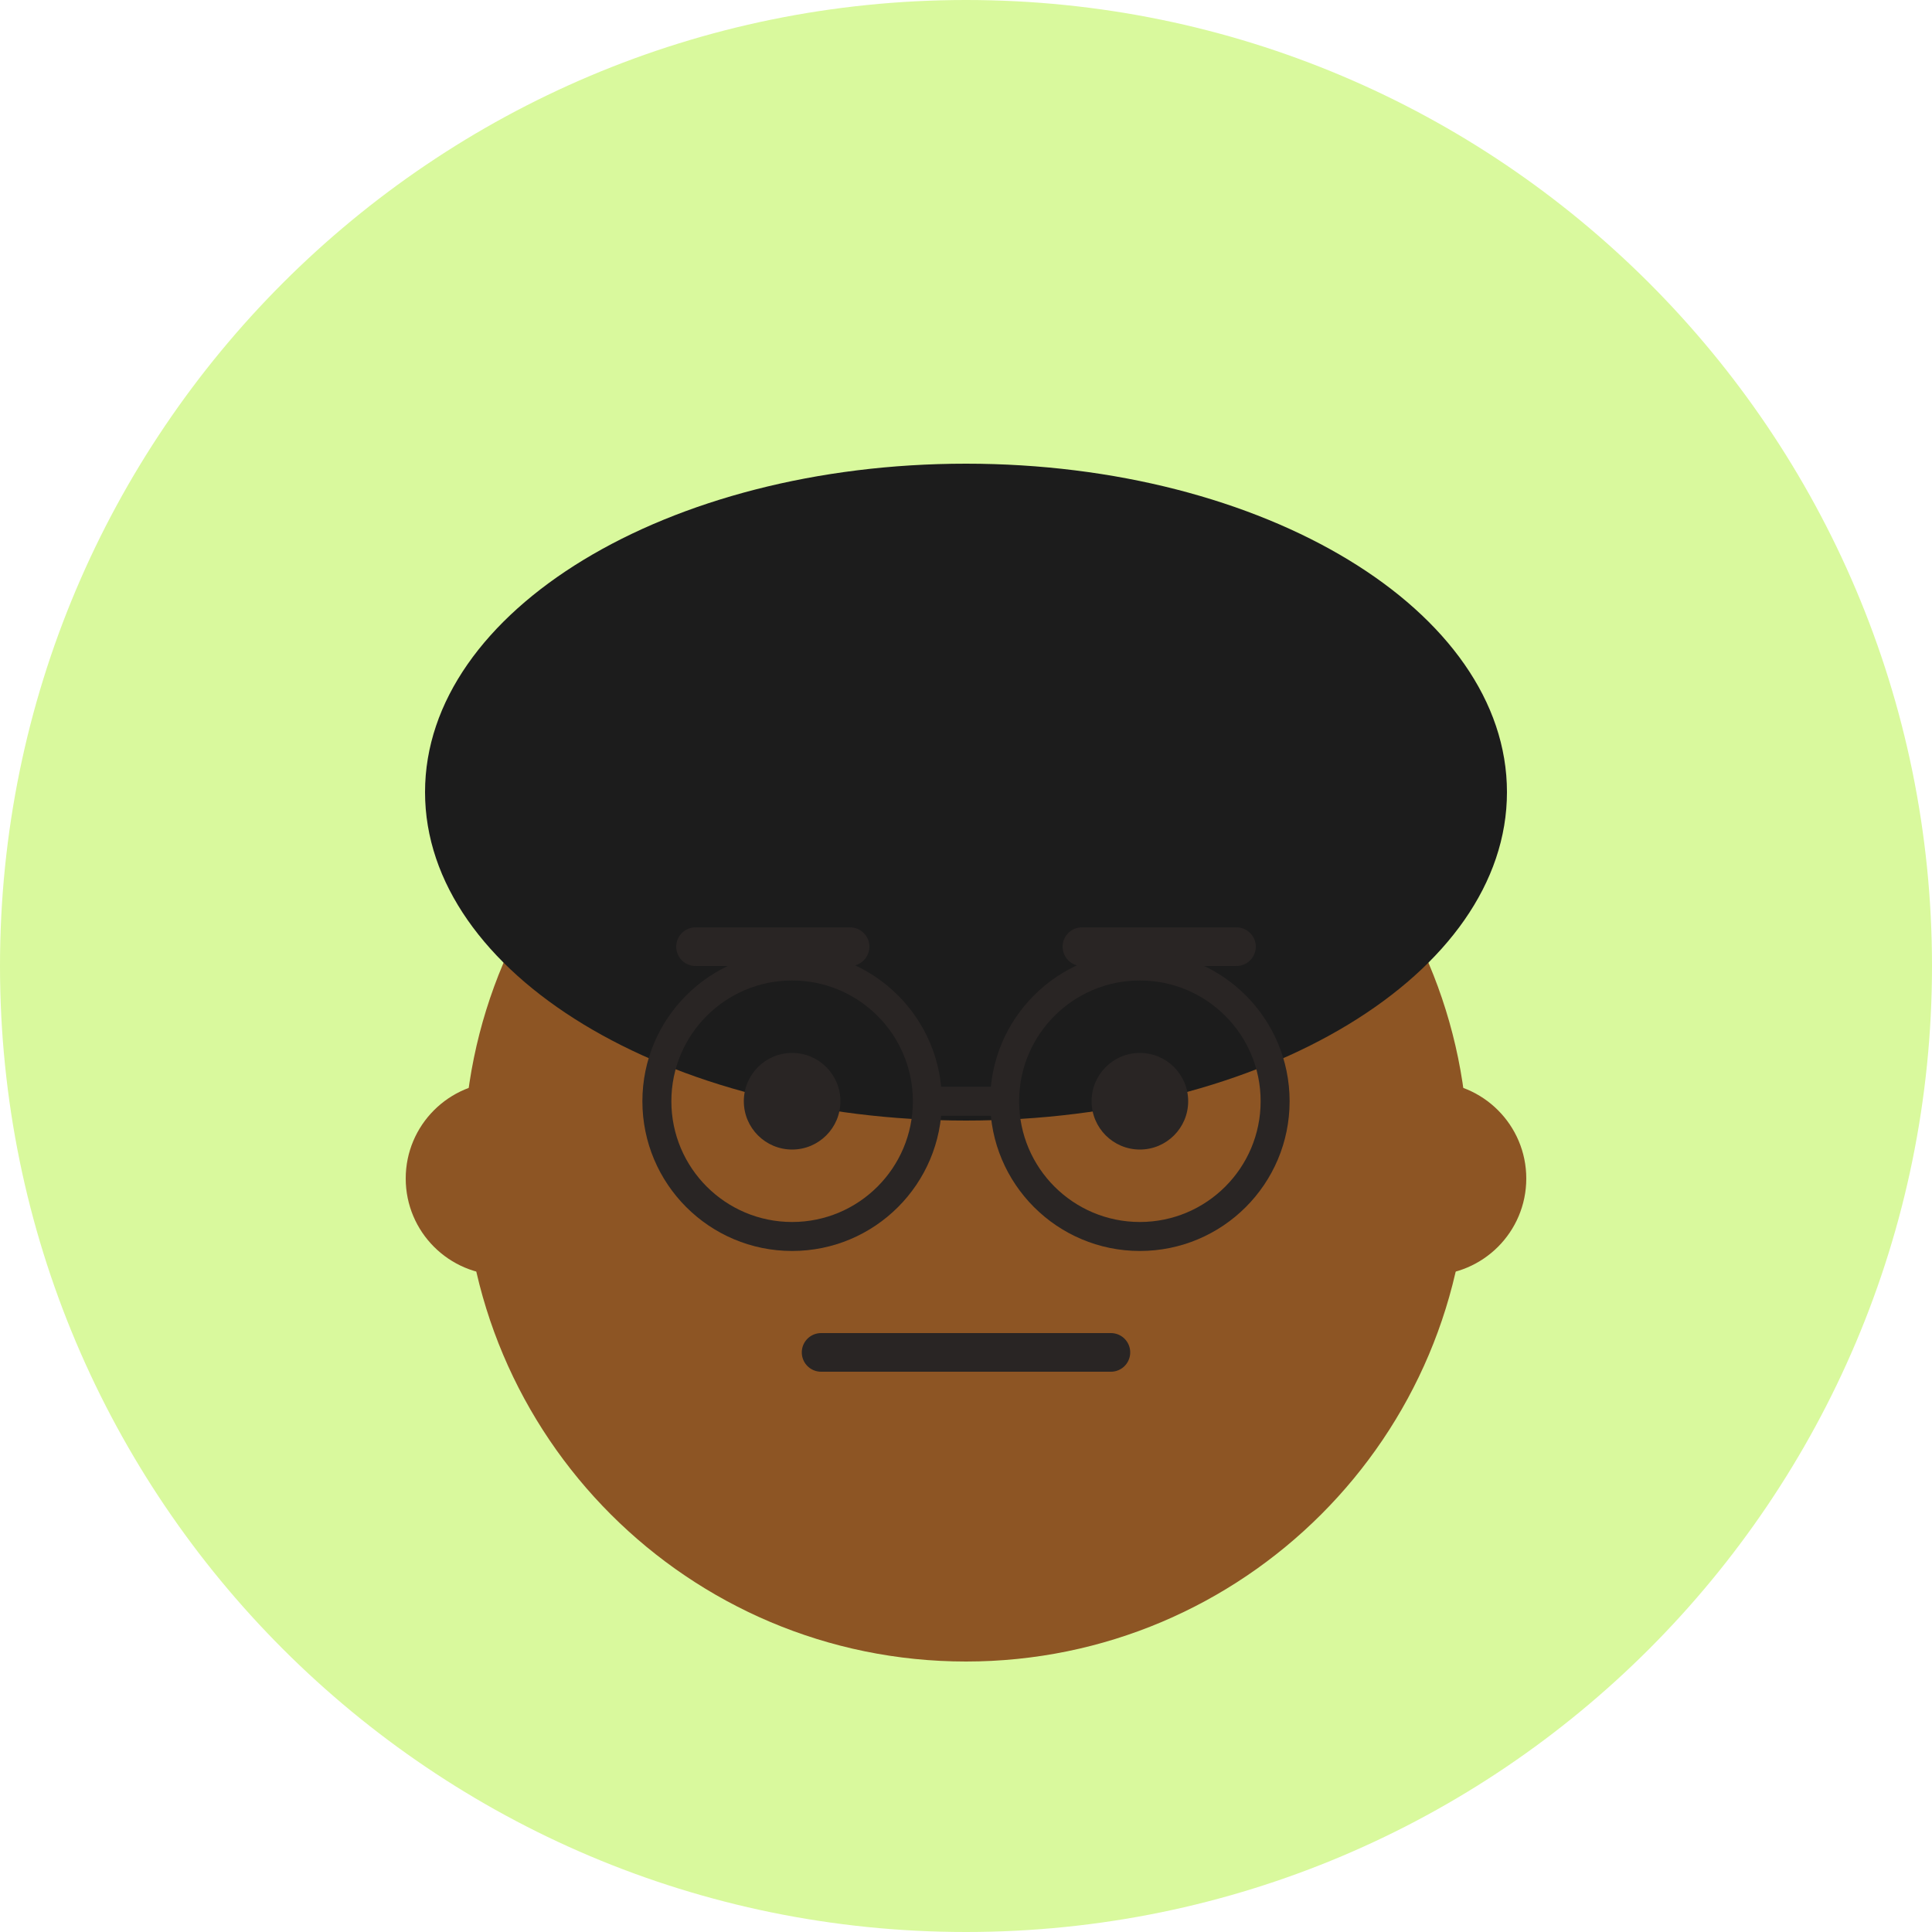
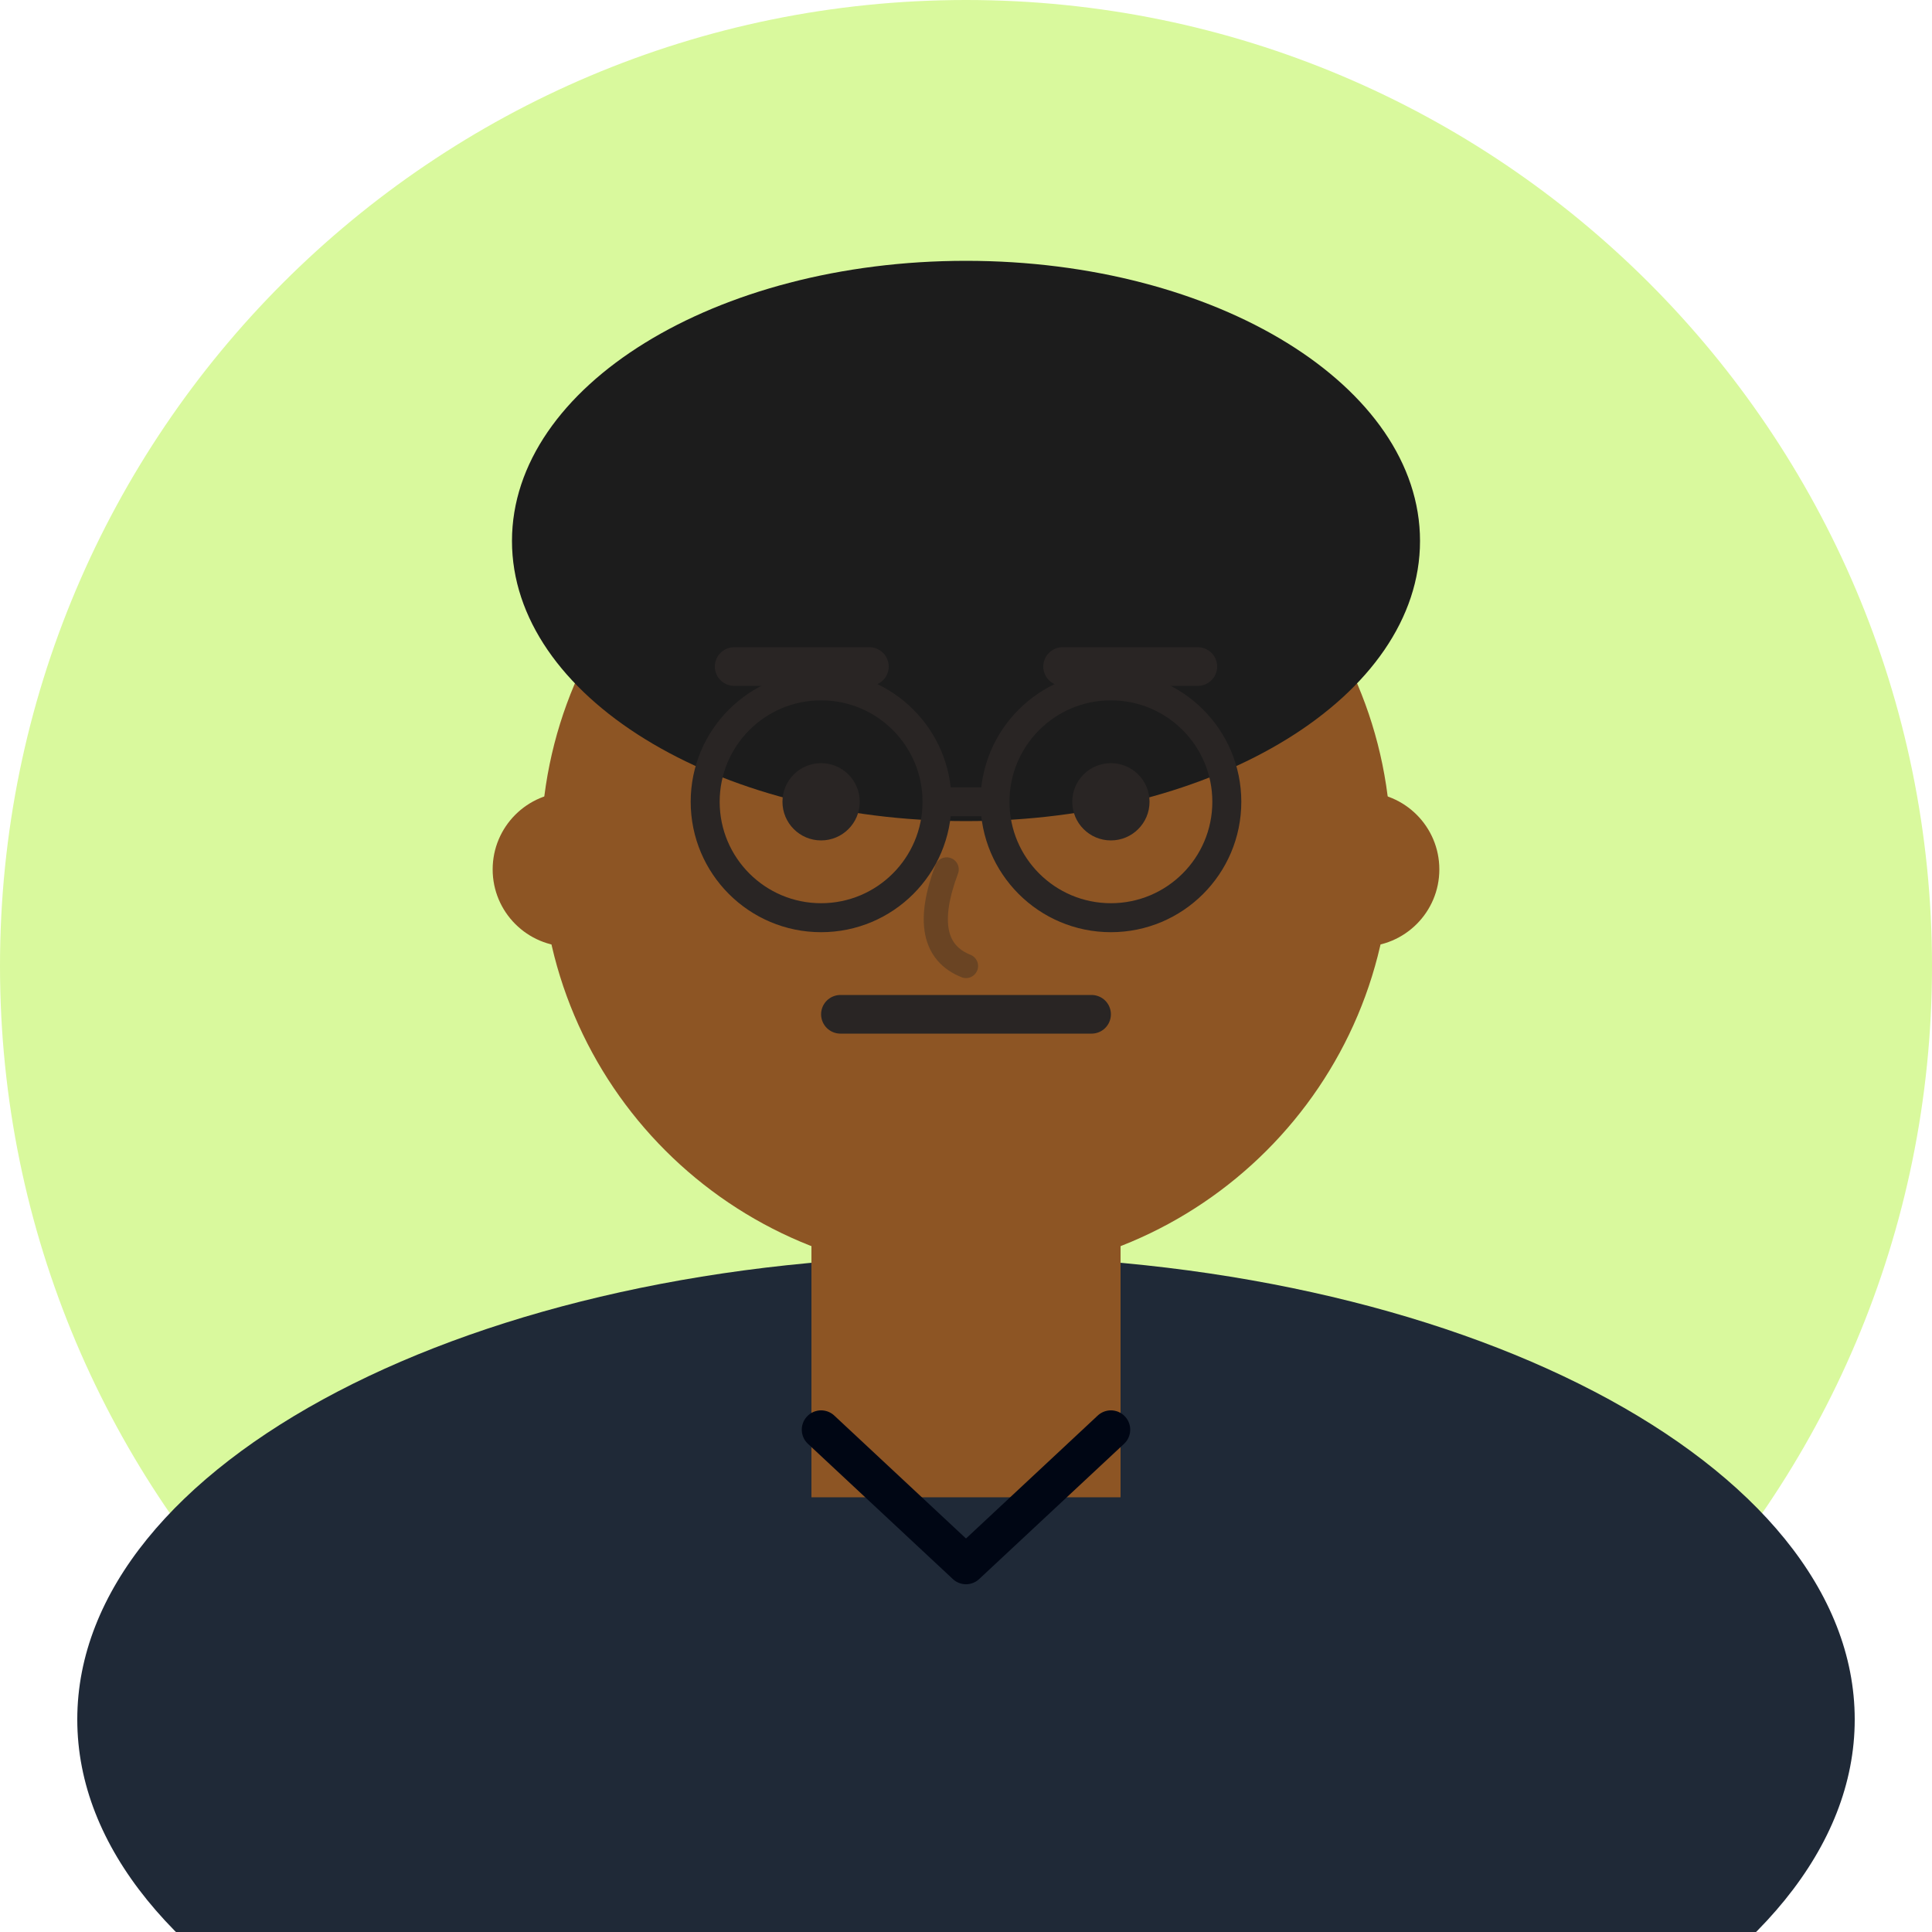
<svg xmlns="http://www.w3.org/2000/svg" viewBox="0 0 200 200" role="img" aria-label="きちんとした発表者">
  <circle cx="100" cy="100" r="100" fill="#d9f99d" />
-   <circle cx="52" cy="122" r="10" fill="#8d5524" />
-   <circle cx="148" cy="122" r="10" fill="#8d5524" />
-   <circle cx="100" cy="120" r="52" fill="#8d5524" />
-   <ellipse cx="100" cy="82" rx="56" ry="34" fill="#1c1c1c" />
-   <circle cx="82" cy="114" r="5" fill="#292524" />
-   <circle cx="118" cy="114" r="5" fill="#292524" />
-   <line x1="72" y1="98" x2="88" y2="98" stroke="#292524" stroke-width="4" stroke-linecap="round" />
-   <line x1="112" y1="98" x2="128" y2="98" stroke="#292524" stroke-width="4" stroke-linecap="round" />
-   <line x1="85" y1="140" x2="115" y2="140" stroke="#292524" stroke-width="4" stroke-linecap="round" />
-   <circle cx="82" cy="114" r="14" fill="none" stroke="#292524" stroke-width="3" />
-   <circle cx="118" cy="114" r="14" fill="none" stroke="#292524" stroke-width="3" />
-   <line x1="96" y1="114" x2="104" y2="114" stroke="#292524" stroke-width="3" />
+   <ellipse cx="100" cy="178" rx="92" ry="48" fill="#1f2937" />
+   <rect x="84" y="110" width="32" height="45" fill="#8d5524" />
+   <path d="M85,148 L100,162 L115,148" fill="none" stroke="#000614" stroke-width="4" stroke-linecap="round" stroke-linejoin="round" />
+   <circle cx="59" cy="90" r="8" fill="#8d5524" />
+   <circle cx="141" cy="90" r="8" fill="#8d5524" />
+   <circle cx="100" cy="88" r="44" fill="#8d5524" />
+   <ellipse cx="100" cy="56" rx="47" ry="29" fill="#1c1c1c" />
+   <circle cx="85" cy="83" r="4" fill="#292524" />
+   <circle cx="115" cy="83" r="4" fill="#292524" />
+   <line x1="76" y1="69" x2="90" y2="69" stroke="#292524" stroke-width="4" stroke-linecap="round" />
+   <line x1="110" y1="69" x2="124" y2="69" stroke="#292524" stroke-width="4" stroke-linecap="round" />
+   <path d="M98,90 Q95,98 100,100" fill="none" stroke="rgba(41,37,36,0.35)" stroke-width="2.5" stroke-linecap="round" />
+   <line x1="87" y1="105" x2="113" y2="105" stroke="#292524" stroke-width="4" stroke-linecap="round" />
+   <circle cx="85" cy="83" r="12" fill="none" stroke="#292524" stroke-width="3" />
+   <circle cx="115" cy="83" r="12" fill="none" stroke="#292524" stroke-width="3" />
+   <line x1="97" y1="83" x2="103" y2="83" stroke="#292524" stroke-width="3" />
</svg>
